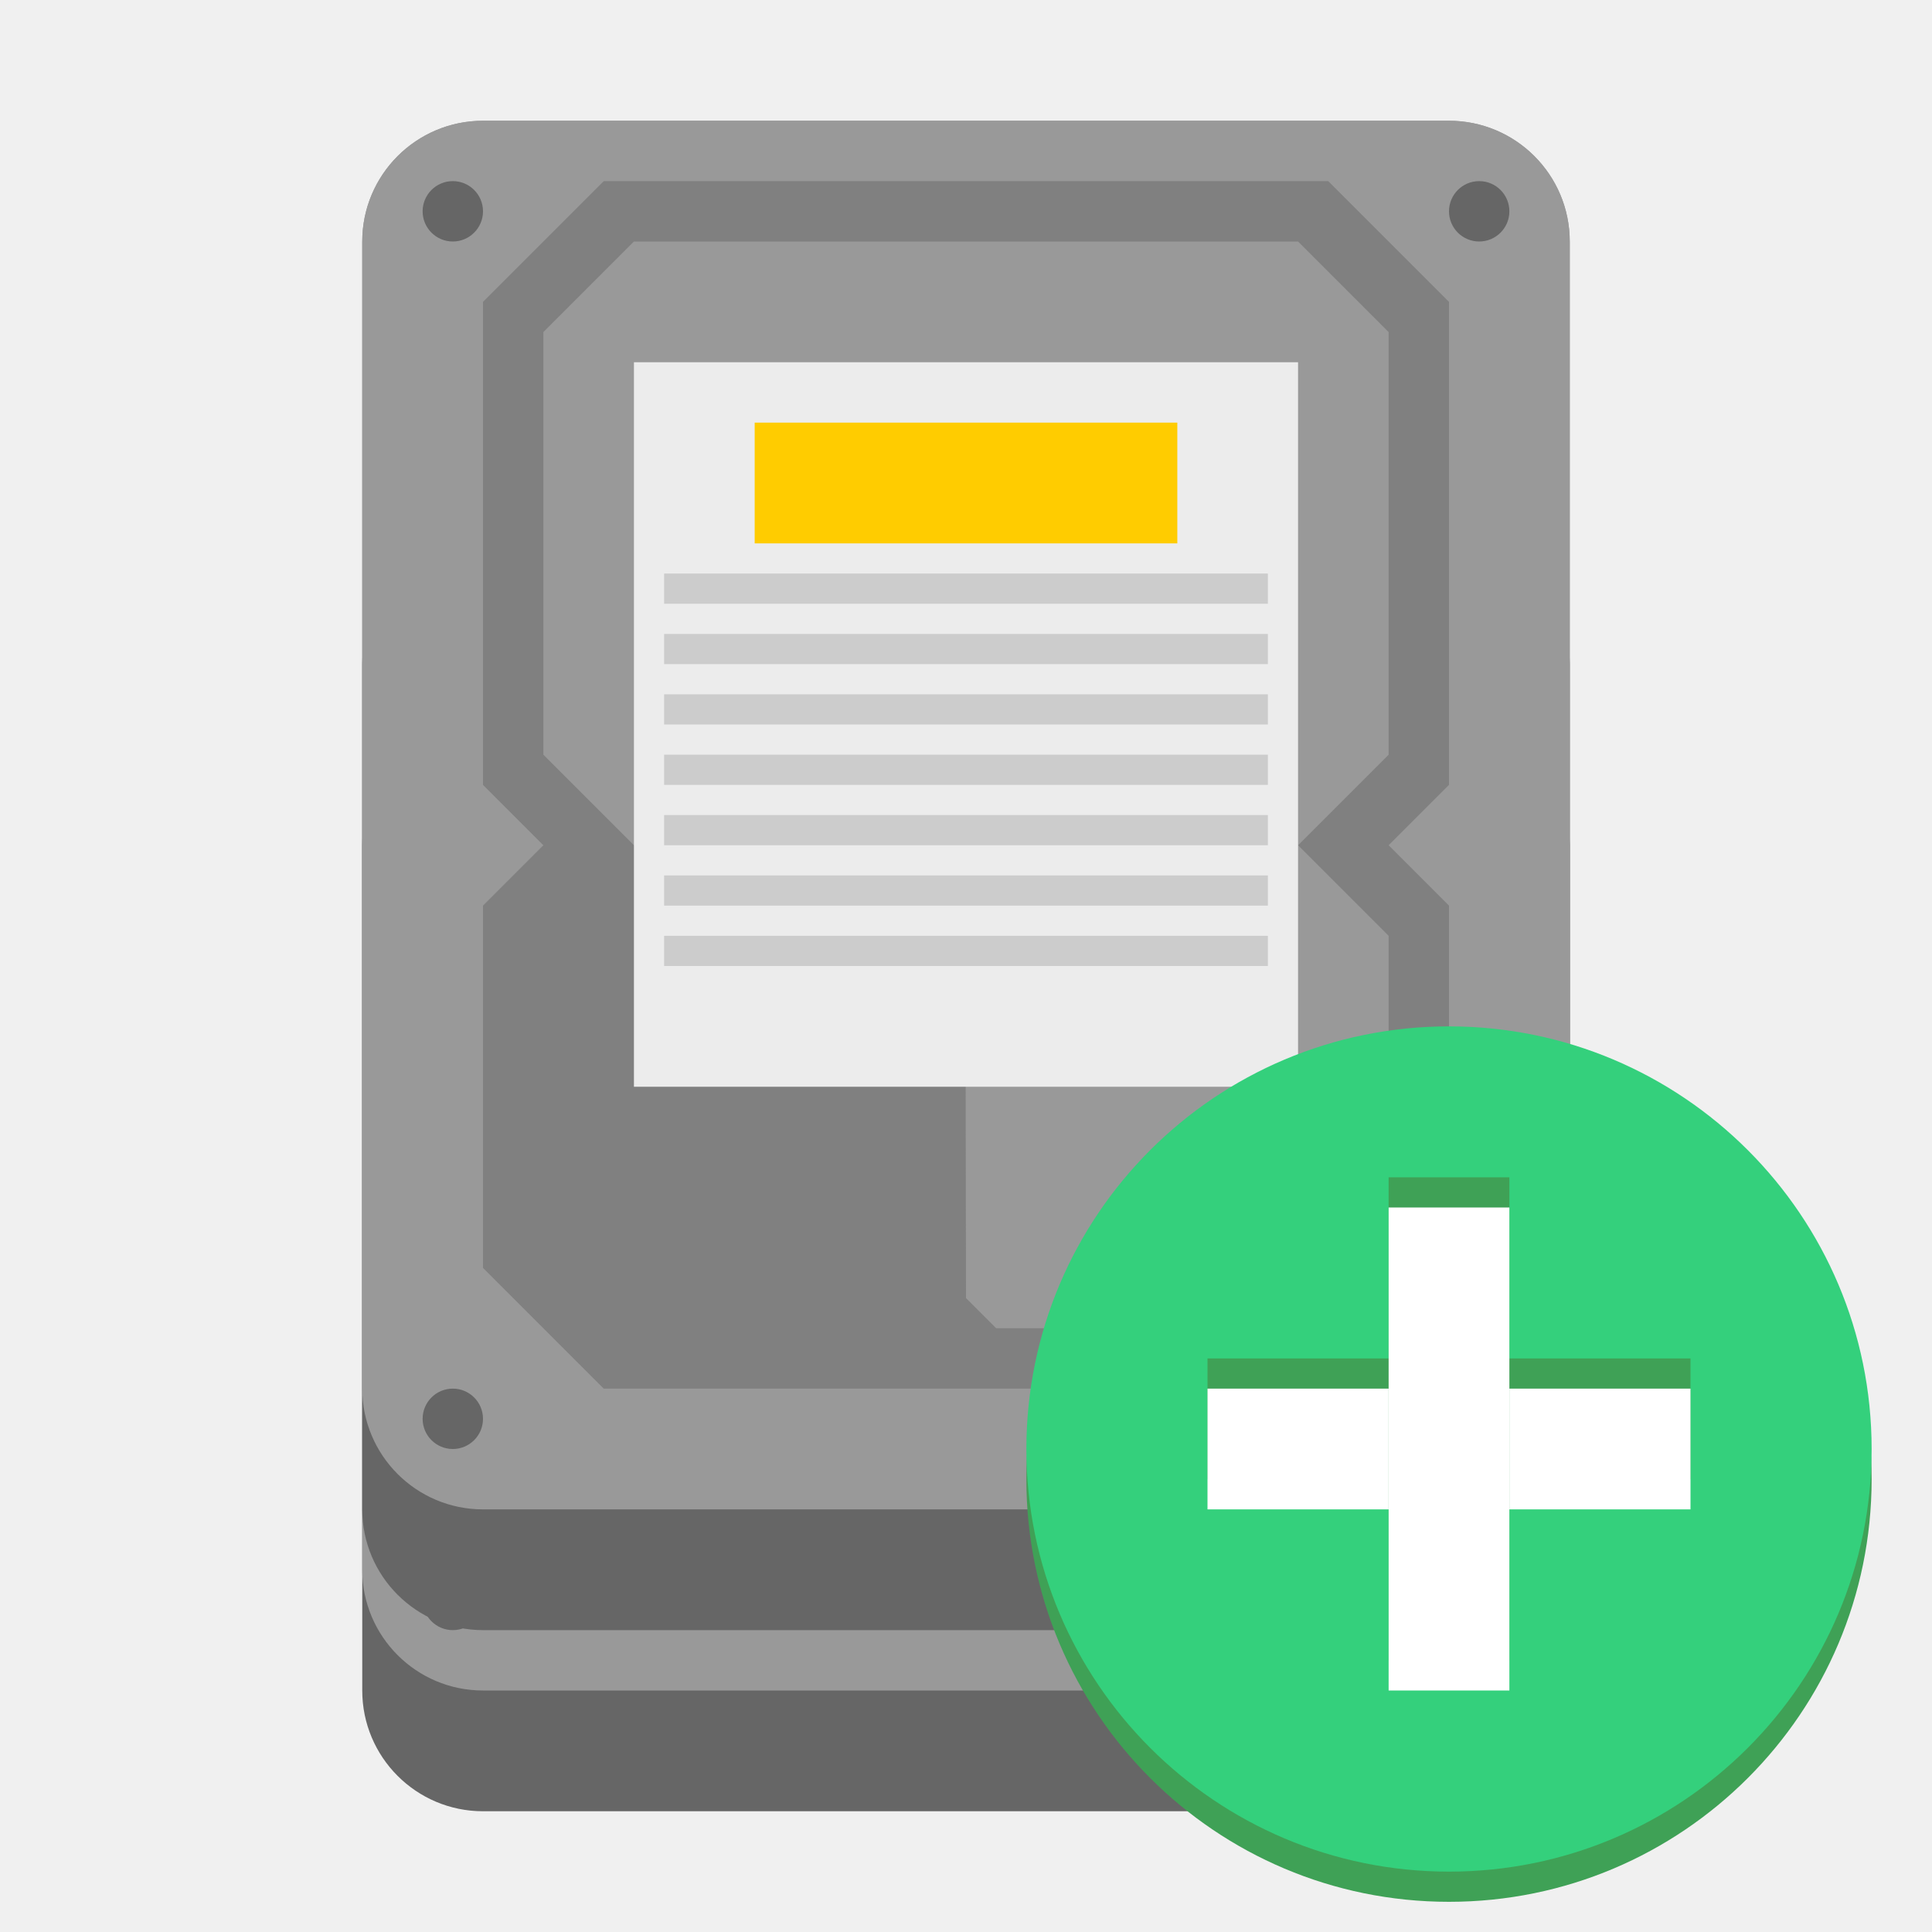
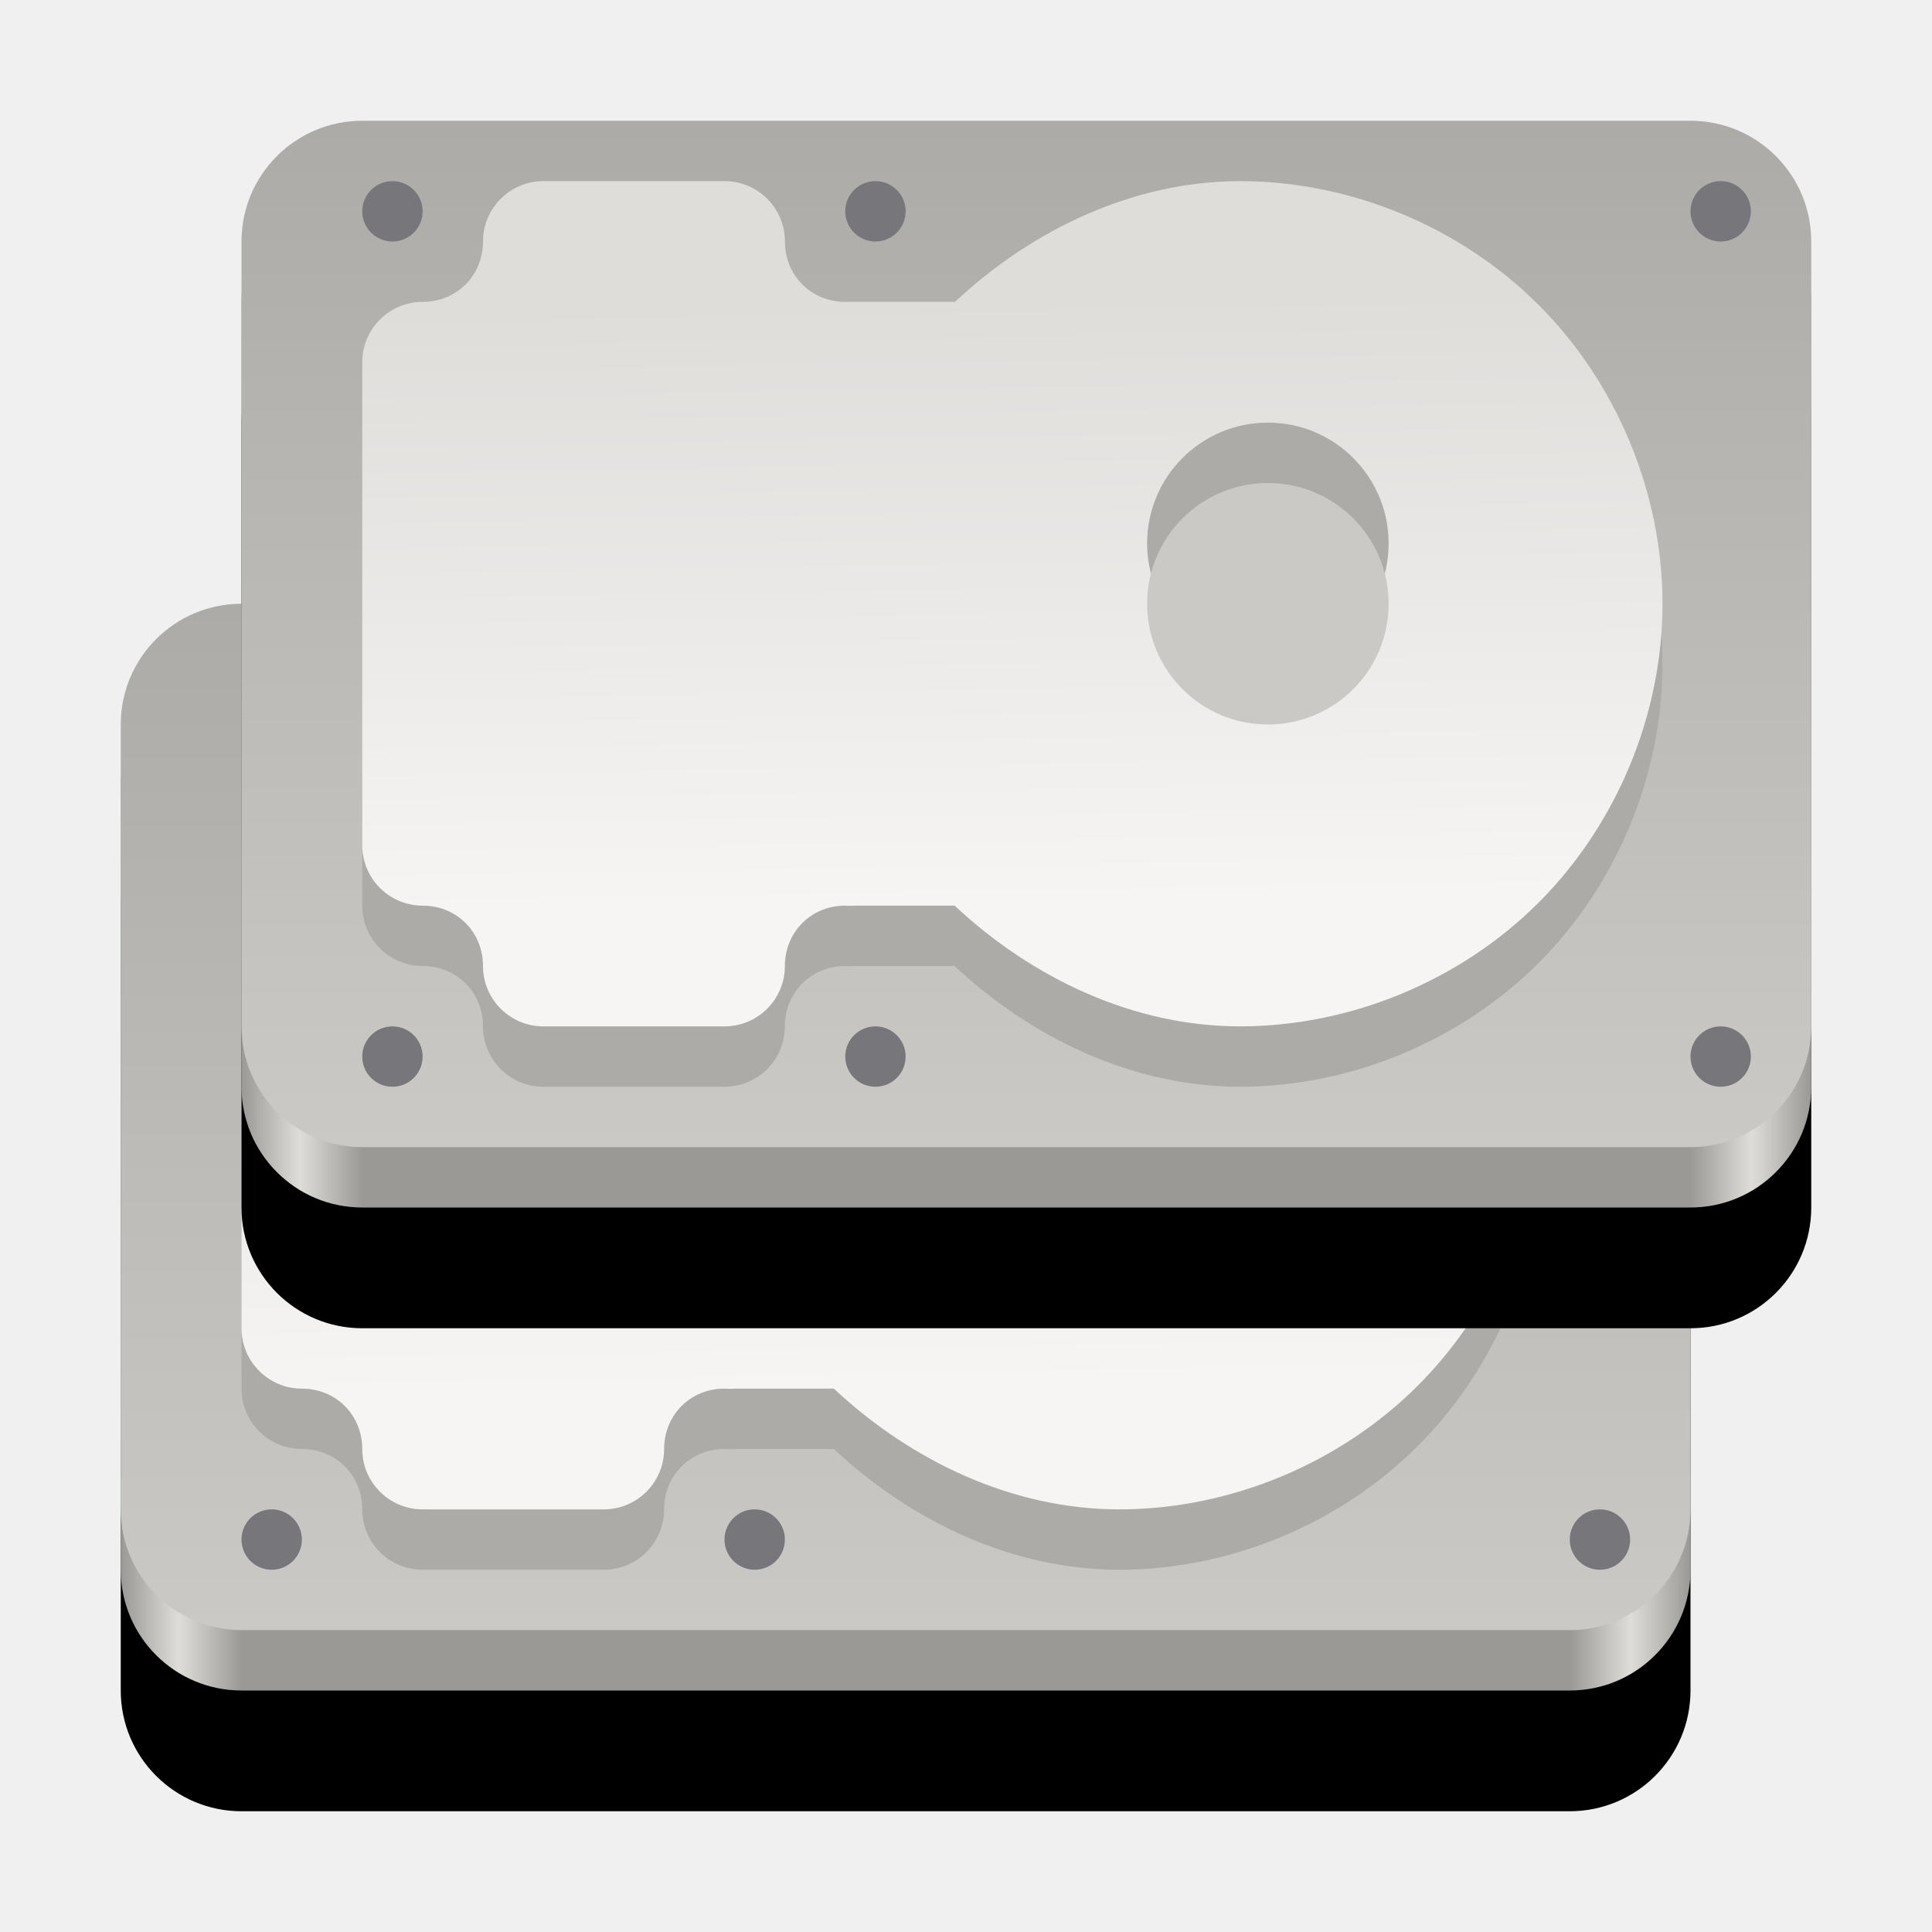
- <svg xmlns="http://www.w3.org/2000/svg" width="64" height="64" viewBox="0 0 64 64" version="1.1" id="svg8">
-   <defs id="defs2" />
-   <g id="layer1" transform="translate(0,-1058.52)">
-     <rect style="opacity:1;fill:#666666;fill-opacity:1;stroke:none;stroke-width:3.642;stroke-linecap:round;stroke-linejoin:round;stroke-miterlimit:4;stroke-dasharray:none;stroke-opacity:1" id="rect1937-9" width="40" height="36" x="12" y="1082.52" ry="4" />
-     <rect style="opacity:1;fill:#999999;fill-opacity:1;stroke:none;stroke-width:2.857;stroke-linecap:round;stroke-linejoin:round;stroke-miterlimit:4;stroke-dasharray:none;stroke-opacity:1" id="rect1937-8" width="40" height="52" x="12" y="1062.52" ry="4" />
-     <path id="path854" d="m 48,1086.52 -2,2 2,2 v 16 l -4,4 H 20 l -4,-4 v -16 l 2,-2 -2,-2 v -16 l 4,-4 h 24 l 4,4 z" style="fill:#808080;stroke:none;stroke-width:1px;stroke-linecap:butt;stroke-linejoin:miter;stroke-opacity:1" />
-     <path id="path856" d="m 46,1071.52 -3,-3 H 21 l -3,3 v 14 l 3,3 h 10.976 l 0.024,19 1,1 h 11 l 2,-2 v -15 l -3,-3 3,-3 z" style="fill:#999999;fill-opacity:1;stroke:none;stroke-width:1px;stroke-linecap:butt;stroke-linejoin:miter;stroke-opacity:1" />
-     <rect ry="0" y="1072.52" x="21" height="24" width="22" id="rect850" style="opacity:1;fill:#ececec;fill-opacity:1;stroke:none;stroke-width:3.78;stroke-linecap:round;stroke-linejoin:round;stroke-miterlimit:4;stroke-dasharray:none;stroke-opacity:1" />
-     <path style="opacity:1;fill:#666666;fill-opacity:1;stroke:none;stroke-width:3.78;stroke-linecap:round;stroke-linejoin:round;stroke-miterlimit:4;stroke-dasharray:none;stroke-opacity:1" d="m 15,1064.52 a 1,1 0 0 0 -1,1 1,1 0 0 0 1,1 1,1 0 0 0 1,-1 1,1 0 0 0 -1,-1 z m 34,0 a 1,1 0 0 0 -1,1 1,1 0 0 0 1,1 1,1 0 0 0 1,-1 1,1 0 0 0 -1,-1 z" id="path1993" />
-     <path style="opacity:1;fill:#666666;fill-opacity:1;stroke:none;stroke-width:3.78;stroke-linecap:round;stroke-linejoin:round;stroke-miterlimit:4;stroke-dasharray:none;stroke-opacity:1" d="m 15,1110.52 a 1,1 0 0 0 -1,1 1,1 0 0 0 1,1 1,1 0 0 0 1,-1 1,1 0 0 0 -1,-1 z m 34,0 a 1,1 0 0 0 -1,1 1,1 0 0 0 1,1 1,1 0 0 0 1,-1 1,1 0 0 0 -1,-1 z" id="path1993-8" />
-     <rect style="opacity:1;fill:#cccccc;fill-opacity:1;stroke:none;stroke-width:3.604;stroke-linecap:round;stroke-linejoin:round;stroke-miterlimit:4;stroke-dasharray:none;stroke-opacity:1" id="rect2097" width="20" height="1" x="22" y="1089.52" />
-     <rect style="opacity:1;fill:#cccccc;fill-opacity:1;stroke:none;stroke-width:3.604;stroke-linecap:round;stroke-linejoin:round;stroke-miterlimit:4;stroke-dasharray:none;stroke-opacity:1" id="rect2099" width="20" height="1" x="22" y="1091.52" />
-     <rect style="opacity:1;fill:#cccccc;fill-opacity:1;stroke:none;stroke-width:3.604;stroke-linecap:round;stroke-linejoin:round;stroke-miterlimit:4;stroke-dasharray:none;stroke-opacity:1" id="rect2101" width="20" height="1" x="22" y="1087.52" />
-     <rect style="opacity:1;fill:#cccccc;fill-opacity:1;stroke:none;stroke-width:3.604;stroke-linecap:round;stroke-linejoin:round;stroke-miterlimit:4;stroke-dasharray:none;stroke-opacity:1" id="rect2101-4" width="20" height="1" x="22" y="1085.52" />
-     <rect style="opacity:1;fill:#cccccc;fill-opacity:1;stroke:none;stroke-width:3.604;stroke-linecap:round;stroke-linejoin:round;stroke-miterlimit:4;stroke-dasharray:none;stroke-opacity:1" id="rect2101-4-7" width="20" height="1" x="22" y="1083.52" />
-     <rect style="opacity:1;fill:#cccccc;fill-opacity:1;stroke:none;stroke-width:3.604;stroke-linecap:round;stroke-linejoin:round;stroke-miterlimit:4;stroke-dasharray:none;stroke-opacity:1" id="rect2101-4-6" width="20" height="1" x="22" y="1081.52" />
-     <rect style="opacity:1;fill:#cccccc;fill-opacity:1;stroke:none;stroke-width:3.604;stroke-linecap:round;stroke-linejoin:round;stroke-miterlimit:4;stroke-dasharray:none;stroke-opacity:1" id="rect2101-4-3" width="20" height="1" x="22" y="1079.52" />
-     <rect style="opacity:1;fill:#c83737;fill-opacity:1;stroke:none;stroke-width:6.03;stroke-linecap:round;stroke-linejoin:round;stroke-miterlimit:4;stroke-dasharray:none;stroke-opacity:1" id="rect2101-4-1" width="14" height="4" x="25" y="1074.52" />
-   </g>
-   <g id="layer1-3" transform="translate(2e-6,-1064.52)">
-     <rect style="opacity:1;fill:#666666;fill-opacity:1;stroke:none;stroke-width:3.642;stroke-linecap:round;stroke-linejoin:round;stroke-miterlimit:4;stroke-dasharray:none;stroke-opacity:1" id="rect1937-9-6" width="40" height="36" x="12" y="1082.52" ry="4" />
-     <rect style="opacity:1;fill:#999999;fill-opacity:1;stroke:none;stroke-width:2.857;stroke-linecap:round;stroke-linejoin:round;stroke-miterlimit:4;stroke-dasharray:none;stroke-opacity:1" id="rect1937-8-7" width="40" height="46" x="12" y="1068.52" ry="4" />
-     <path id="path854-5" d="m 48,1090.52 -2,2 2,2 2e-6,12 -4,4 H 20 l -4,-4 -2e-6,-12 2,-2 -2,-2 v -16 l 4,-4 h 24 l 4,4 z" style="fill:#808080;stroke:none;stroke-width:1px;stroke-linecap:butt;stroke-linejoin:miter;stroke-opacity:1" />
-     <path id="path856-3" d="m 46,1075.52 -3,-3 h -22 l -3,3 4e-6,14 3,3 H 31.976 l 0.024,15 1,1 h 11 l 2,-2 2e-6,-11 -3,-3 3,-3 z" style="fill:#999999;fill-opacity:1;stroke:none;stroke-width:1px;stroke-linecap:butt;stroke-linejoin:miter;stroke-opacity:1" />
-     <rect ry="0" y="1076.52" x="21" height="24" width="22" id="rect850-5" style="opacity:1;fill:#ececec;fill-opacity:1;stroke:none;stroke-width:3.78;stroke-linecap:round;stroke-linejoin:round;stroke-miterlimit:4;stroke-dasharray:none;stroke-opacity:1" />
-     <path style="opacity:1;fill:#666666;fill-opacity:1;stroke:none;stroke-width:3.78;stroke-linecap:round;stroke-linejoin:round;stroke-miterlimit:4;stroke-dasharray:none;stroke-opacity:1" d="m 15,1070.52 a 1,1 0 0 0 -1,1 1,1 0 0 0 1,1 1,1 0 0 0 1,-1 1,1 0 0 0 -1,-1 z m 34,0 a 1,1 0 0 0 -1,1 1,1 0 0 0 1,1 1,1 0 0 0 1,-1 1,1 0 0 0 -1,-1 z" id="path1993-6" />
-     <path style="opacity:1;fill:#666666;fill-opacity:1;stroke:none;stroke-width:3.78;stroke-linecap:round;stroke-linejoin:round;stroke-miterlimit:4;stroke-dasharray:none;stroke-opacity:1" d="m 15,1110.52 a 1,1 0 0 0 -1,1 1,1 0 0 0 1,1 1,1 0 0 0 1,-1 1,1 0 0 0 -1,-1 z m 34,0 a 1,1 0 0 0 -1,1 1,1 0 0 0 1,1 1,1 0 0 0 1,-1 1,1 0 0 0 -1,-1 z" id="path1993-8-2" />
-     <rect style="opacity:1;fill:#cccccc;fill-opacity:1;stroke:none;stroke-width:3.604;stroke-linecap:round;stroke-linejoin:round;stroke-miterlimit:4;stroke-dasharray:none;stroke-opacity:1" id="rect2097-9" width="20" height="1" x="22" y="1093.52" />
-     <rect style="opacity:1;fill:#cccccc;fill-opacity:1;stroke:none;stroke-width:3.604;stroke-linecap:round;stroke-linejoin:round;stroke-miterlimit:4;stroke-dasharray:none;stroke-opacity:1" id="rect2099-1" width="20" height="1" x="22" y="1095.52" />
-     <rect style="opacity:1;fill:#cccccc;fill-opacity:1;stroke:none;stroke-width:3.604;stroke-linecap:round;stroke-linejoin:round;stroke-miterlimit:4;stroke-dasharray:none;stroke-opacity:1" id="rect2101-2" width="20" height="1" x="22" y="1091.52" />
-     <rect style="opacity:1;fill:#cccccc;fill-opacity:1;stroke:none;stroke-width:3.604;stroke-linecap:round;stroke-linejoin:round;stroke-miterlimit:4;stroke-dasharray:none;stroke-opacity:1" id="rect2101-4-70" width="20" height="1" x="22" y="1089.52" />
-     <rect style="opacity:1;fill:#cccccc;fill-opacity:1;stroke:none;stroke-width:3.604;stroke-linecap:round;stroke-linejoin:round;stroke-miterlimit:4;stroke-dasharray:none;stroke-opacity:1" id="rect2101-4-7-9" width="20" height="1" x="22" y="1087.52" />
-     <rect style="opacity:1;fill:#cccccc;fill-opacity:1;stroke:none;stroke-width:3.604;stroke-linecap:round;stroke-linejoin:round;stroke-miterlimit:4;stroke-dasharray:none;stroke-opacity:1" id="rect2101-4-6-3" width="20" height="1" x="22" y="1085.52" />
-     <rect style="opacity:1;fill:#cccccc;fill-opacity:1;stroke:none;stroke-width:3.604;stroke-linecap:round;stroke-linejoin:round;stroke-miterlimit:4;stroke-dasharray:none;stroke-opacity:1" id="rect2101-4-3-6" width="20" height="1" x="22" y="1083.52" />
-     <rect style="opacity:1;fill:#ffcc00;fill-opacity:1;stroke:none;stroke-width:6.03;stroke-linecap:round;stroke-linejoin:round;stroke-miterlimit:4;stroke-dasharray:none;stroke-opacity:1" id="rect2101-4-1-0" width="14" height="4" x="25" y="1078.52" />
-     <path style="opacity:1;fill:#3fa156;fill-opacity:1;fill-rule:nonzero;stroke:none;stroke-width:1.724;stroke-linecap:round;stroke-linejoin:round;stroke-miterlimit:4;stroke-dasharray:none;stroke-opacity:1;paint-order:stroke fill markers" d="m 48,1099.52 a 14,14 0 0 0 -14,14 14,14 0 0 0 14,14 14,14 0 0 0 14,-14 14,14 0 0 0 -14,-14 z" id="path1104-1" />
-     <path style="opacity:1;fill:#34d07c;fill-opacity:1;fill-rule:nonzero;stroke:none;stroke-width:1.724;stroke-linecap:round;stroke-linejoin:round;stroke-miterlimit:4;stroke-dasharray:none;stroke-opacity:1;paint-order:stroke fill markers" d="m 48,1098.52 a 14,14 0 0 0 -14,14 14,14 0 0 0 14,14 14,14 0 0 0 14,-14 14,14 0 0 0 -14,-14 z" id="path1104" />
-     <rect style="opacity:1;fill:#3fa156;fill-opacity:1;fill-rule:nonzero;stroke:none;stroke-width:1.234;stroke-linecap:round;stroke-linejoin:round;stroke-miterlimit:4;stroke-dasharray:none;stroke-opacity:1;paint-order:stroke fill markers" id="rect1138-3" width="16" height="4" x="40" y="1109.52" />
-     <rect style="opacity:1;fill:#ffffff;fill-opacity:1;fill-rule:nonzero;stroke:none;stroke-width:1.234;stroke-linecap:round;stroke-linejoin:round;stroke-miterlimit:4;stroke-dasharray:none;stroke-opacity:1;paint-order:stroke fill markers" id="rect1138" width="16" height="4" x="40" y="1110.52" />
-     <rect style="opacity:1;fill:#3fa156;fill-opacity:1;fill-rule:nonzero;stroke:none;stroke-width:1.22;stroke-linecap:round;stroke-linejoin:round;stroke-miterlimit:4;stroke-dasharray:none;stroke-opacity:1;paint-order:stroke fill markers" id="rect1140-6" width="4" height="16" x="46" y="1103.52" />
-     <rect style="opacity:1;fill:#ffffff;fill-opacity:1;fill-rule:nonzero;stroke:none;stroke-width:1.22;stroke-linecap:round;stroke-linejoin:round;stroke-miterlimit:4;stroke-dasharray:none;stroke-opacity:1;paint-order:stroke fill markers" id="rect1140" width="4" height="16" x="46" y="1104.52" />
-   </g>
+ <svg xmlns="http://www.w3.org/2000/svg" xmlns:xlink="http://www.w3.org/1999/xlink" width="32" height="32" version="1.1" viewBox="0 0 32 32">
+   <defs>
+     <linearGradient id="l">
+       <stop stop-color="#f6f5f4" offset="0" />
+       <stop stop-color="#deddda" offset="1" />
+     </linearGradient>
+     <linearGradient id="k">
+       <stop stop-color="#9a9996" offset="0" />
+       <stop stop-color="#deddda" offset=".037" />
+       <stop stop-color="#9a9996" offset=".077" />
+       <stop stop-color="#9a9996" offset=".923" />
+       <stop stop-color="#deddda" offset=".962" />
+       <stop stop-color="#9a9996" offset="1" />
+     </linearGradient>
+     <linearGradient id="j">
+       <stop stop-color="#acaba8" offset="0" />
+       <stop stop-color="#cac9c6" offset="1" />
+     </linearGradient>
+     <linearGradient id="m" x1="10" x2="10" y1="3" y2="37" gradientTransform="matrix(.5 0 0 .5 1 .5)" gradientUnits="userSpaceOnUse" xlink:href="#j" />
+     <linearGradient id="o" x1="3" x2="29" y1="17" y2="17" gradientTransform="translate(1,-5)" gradientUnits="userSpaceOnUse" xlink:href="#k" />
+     <linearGradient id="q" x1="13.17" x2="13" y1="21" y2="11" gradientTransform="translate(1,-6)" gradientUnits="userSpaceOnUse" xlink:href="#l" />
+     <linearGradient id="r" x1="13.17" x2="13" y1="21" y2="11" gradientTransform="translate(-1 2)" gradientUnits="userSpaceOnUse" xlink:href="#l" />
+     <linearGradient id="n" x1="10" x2="10" y1="3" y2="37" gradientTransform="matrix(.5 0 0 .5 -1 8.5)" gradientUnits="userSpaceOnUse" xlink:href="#j" />
+     <linearGradient id="p" x1="3" x2="29" y1="17" y2="17" gradientTransform="translate(-1 3)" gradientUnits="userSpaceOnUse" xlink:href="#k" />
+   </defs>
+   <rect x="2" y="13" width="26" height="17" ry="2" />
+   <rect x="2" y="11" width="26" height="17" ry="2" fill="url(#p)" />
+   <rect x="2" y="10" width="26" height="17" ry="2" fill="url(#n)" />
+   <rect x="26" y="25" width="1" height="1" ry=".5" fill="#77767b" />
+   <rect x="26" y="11" width="1" height="1" ry=".5" fill="#77767b" />
+   <rect x="12" y="11" width="1" height="1" ry=".5" fill="#77767b" />
+   <rect x="4" y="11" width="1" height="1" ry=".5" fill="#77767b" />
+   <rect x="4" y="25" width="1" height="1" ry=".5" fill="#77767b" />
+   <rect x="12" y="25" width="1" height="1" ry=".5" fill="#77767b" />
+   <path d="m7 12a1 1 0 0 0 -1 1c0 0.564-0.436 1-1 1a1 1 0 0 0 -1 1v8a1 1 0 0 0 1 1c0.564 0 1 0.436 1 1a1 1 0 0 0 1 1h3a1 1 0 0 0 1 -1c0-0.563 0.435-0.999 0.998-1 0.011 3.46e-4 0.022 0.001 0.031 2e-3a1 1 0 0 0 0.141 -2e-3h1.641c1.286 1.203 2.962 1.999 4.725 2 1.833 0 3.653-0.755 4.949-2.051s2.051-3.117 2.051-4.949-0.755-3.653-2.051-4.949c-1.296-1.296-3.117-2.051-4.949-2.051a1 1 0 0 0 -2e-3 0c-1.76 0.003-3.433 0.799-4.717 2h-1.816c-0.564 0-1-0.436-1-1a1 1 0 0 0 -1 -1z" fill="#acaba8" />
+   <path d="m7 11a1 1 0 0 0 -1 1c0 0.564-0.436 1-1 1a1 1 0 0 0 -1 1v8a1 1 0 0 0 1 1c0.564 0 1 0.436 1 1a1 1 0 0 0 1 1h3a1 1 0 0 0 1 -1c0-0.563 0.435-0.999 0.998-1 0.011 3.46e-4 0.022 0.001 0.031 2e-3a1 1 0 0 0 0.141 -2e-3h1.641c1.286 1.203 2.962 1.999 4.725 2 1.833 0 3.653-0.755 4.949-2.051s2.051-3.117 2.051-4.949-0.755-3.653-2.051-4.949c-1.296-1.296-3.117-2.051-4.949-2.051a1 1 0 0 0 -2e-3 0c-1.76 0.003-3.433 0.799-4.717 2h-1.816c-0.564 0-1-0.436-1-1a1 1 0 0 0 -1 -1z" fill="url(#r)" />
+   <rect x="17" y="15" width="4" height="4" ry="2" fill="#adaba7" fill-opacity=".996" />
+   <rect x="17" y="16" width="4" height="4" ry="2" fill="#cac9c6" fill-opacity=".996" />
+   <rect x="4" y="5" width="26" height="17" ry="2" />
+   <rect x="4" y="3" width="26" height="17" ry="2" fill="url(#o)" />
+   <rect x="4" y="2" width="26" height="17" ry="2" fill="url(#m)" />
+   <rect x="28" y="17" width="1" height="1" ry=".5" fill="#77767b" />
+   <rect x="28" y="3" width="1" height="1" ry=".5" fill="#77767b" />
+   <rect x="14" y="3" width="1" height="1" ry=".5" fill="#77767b" />
+   <rect x="6" y="3" width="1" height="1" ry=".5" fill="#77767b" />
+   <rect x="6" y="17" width="1" height="1" ry=".5" fill="#77767b" />
+   <rect x="14" y="17" width="1" height="1" ry=".5" fill="#77767b" />
+   <path d="m9 4a1 1 0 0 0 -1 1c0 0.564-0.436 1-1 1a1 1 0 0 0 -1 1v8a1 1 0 0 0 1 1c0.564 0 1 0.436 1 1a1 1 0 0 0 1 1h3a1 1 0 0 0 1 -1c0-0.563 0.435-0.999 0.998-1 0.011 3.46e-4 0.022 0.001 0.031 2e-3a1 1 0 0 0 0.141 -2e-3h1.641c1.286 1.203 2.962 1.999 4.725 2 1.833 0 3.653-0.755 4.949-2.051s2.051-3.117 2.051-4.949-0.755-3.653-2.051-4.949c-1.296-1.296-3.117-2.051-4.949-2.051a1 1 0 0 0 -2e-3 0c-1.76 0.003-3.433 0.799-4.717 2h-1.816c-0.564 0-1-0.436-1-1a1 1 0 0 0 -1 -1z" fill="#acaba8" />
+   <path d="m9 3a1 1 0 0 0 -1 1c0 0.564-0.436 1-1 1a1 1 0 0 0 -1 1v8a1 1 0 0 0 1 1c0.564 0 1 0.436 1 1a1 1 0 0 0 1 1h3a1 1 0 0 0 1 -1c0-0.563 0.435-0.999 0.998-1 0.011 3.46e-4 0.022 0.001 0.031 2e-3a1 1 0 0 0 0.141 -2e-3h1.641c1.286 1.203 2.962 1.999 4.725 2 1.833 0 3.653-0.755 4.949-2.051s2.051-3.117 2.051-4.949-0.755-3.653-2.051-4.949c-1.296-1.296-3.117-2.051-4.949-2.051a1 1 0 0 0 -2e-3 0c-1.76 0.003-3.433 0.799-4.717 2h-1.816c-0.564 0-1-0.436-1-1a1 1 0 0 0 -1 -1z" fill="url(#q)" />
+   <rect x="19" y="7" width="4" height="4" ry="2" fill="#adaba7" fill-opacity=".996" />
+   <rect x="19" y="8" width="4" height="4" ry="2" fill="#cac9c6" fill-opacity=".996" />
</svg>
